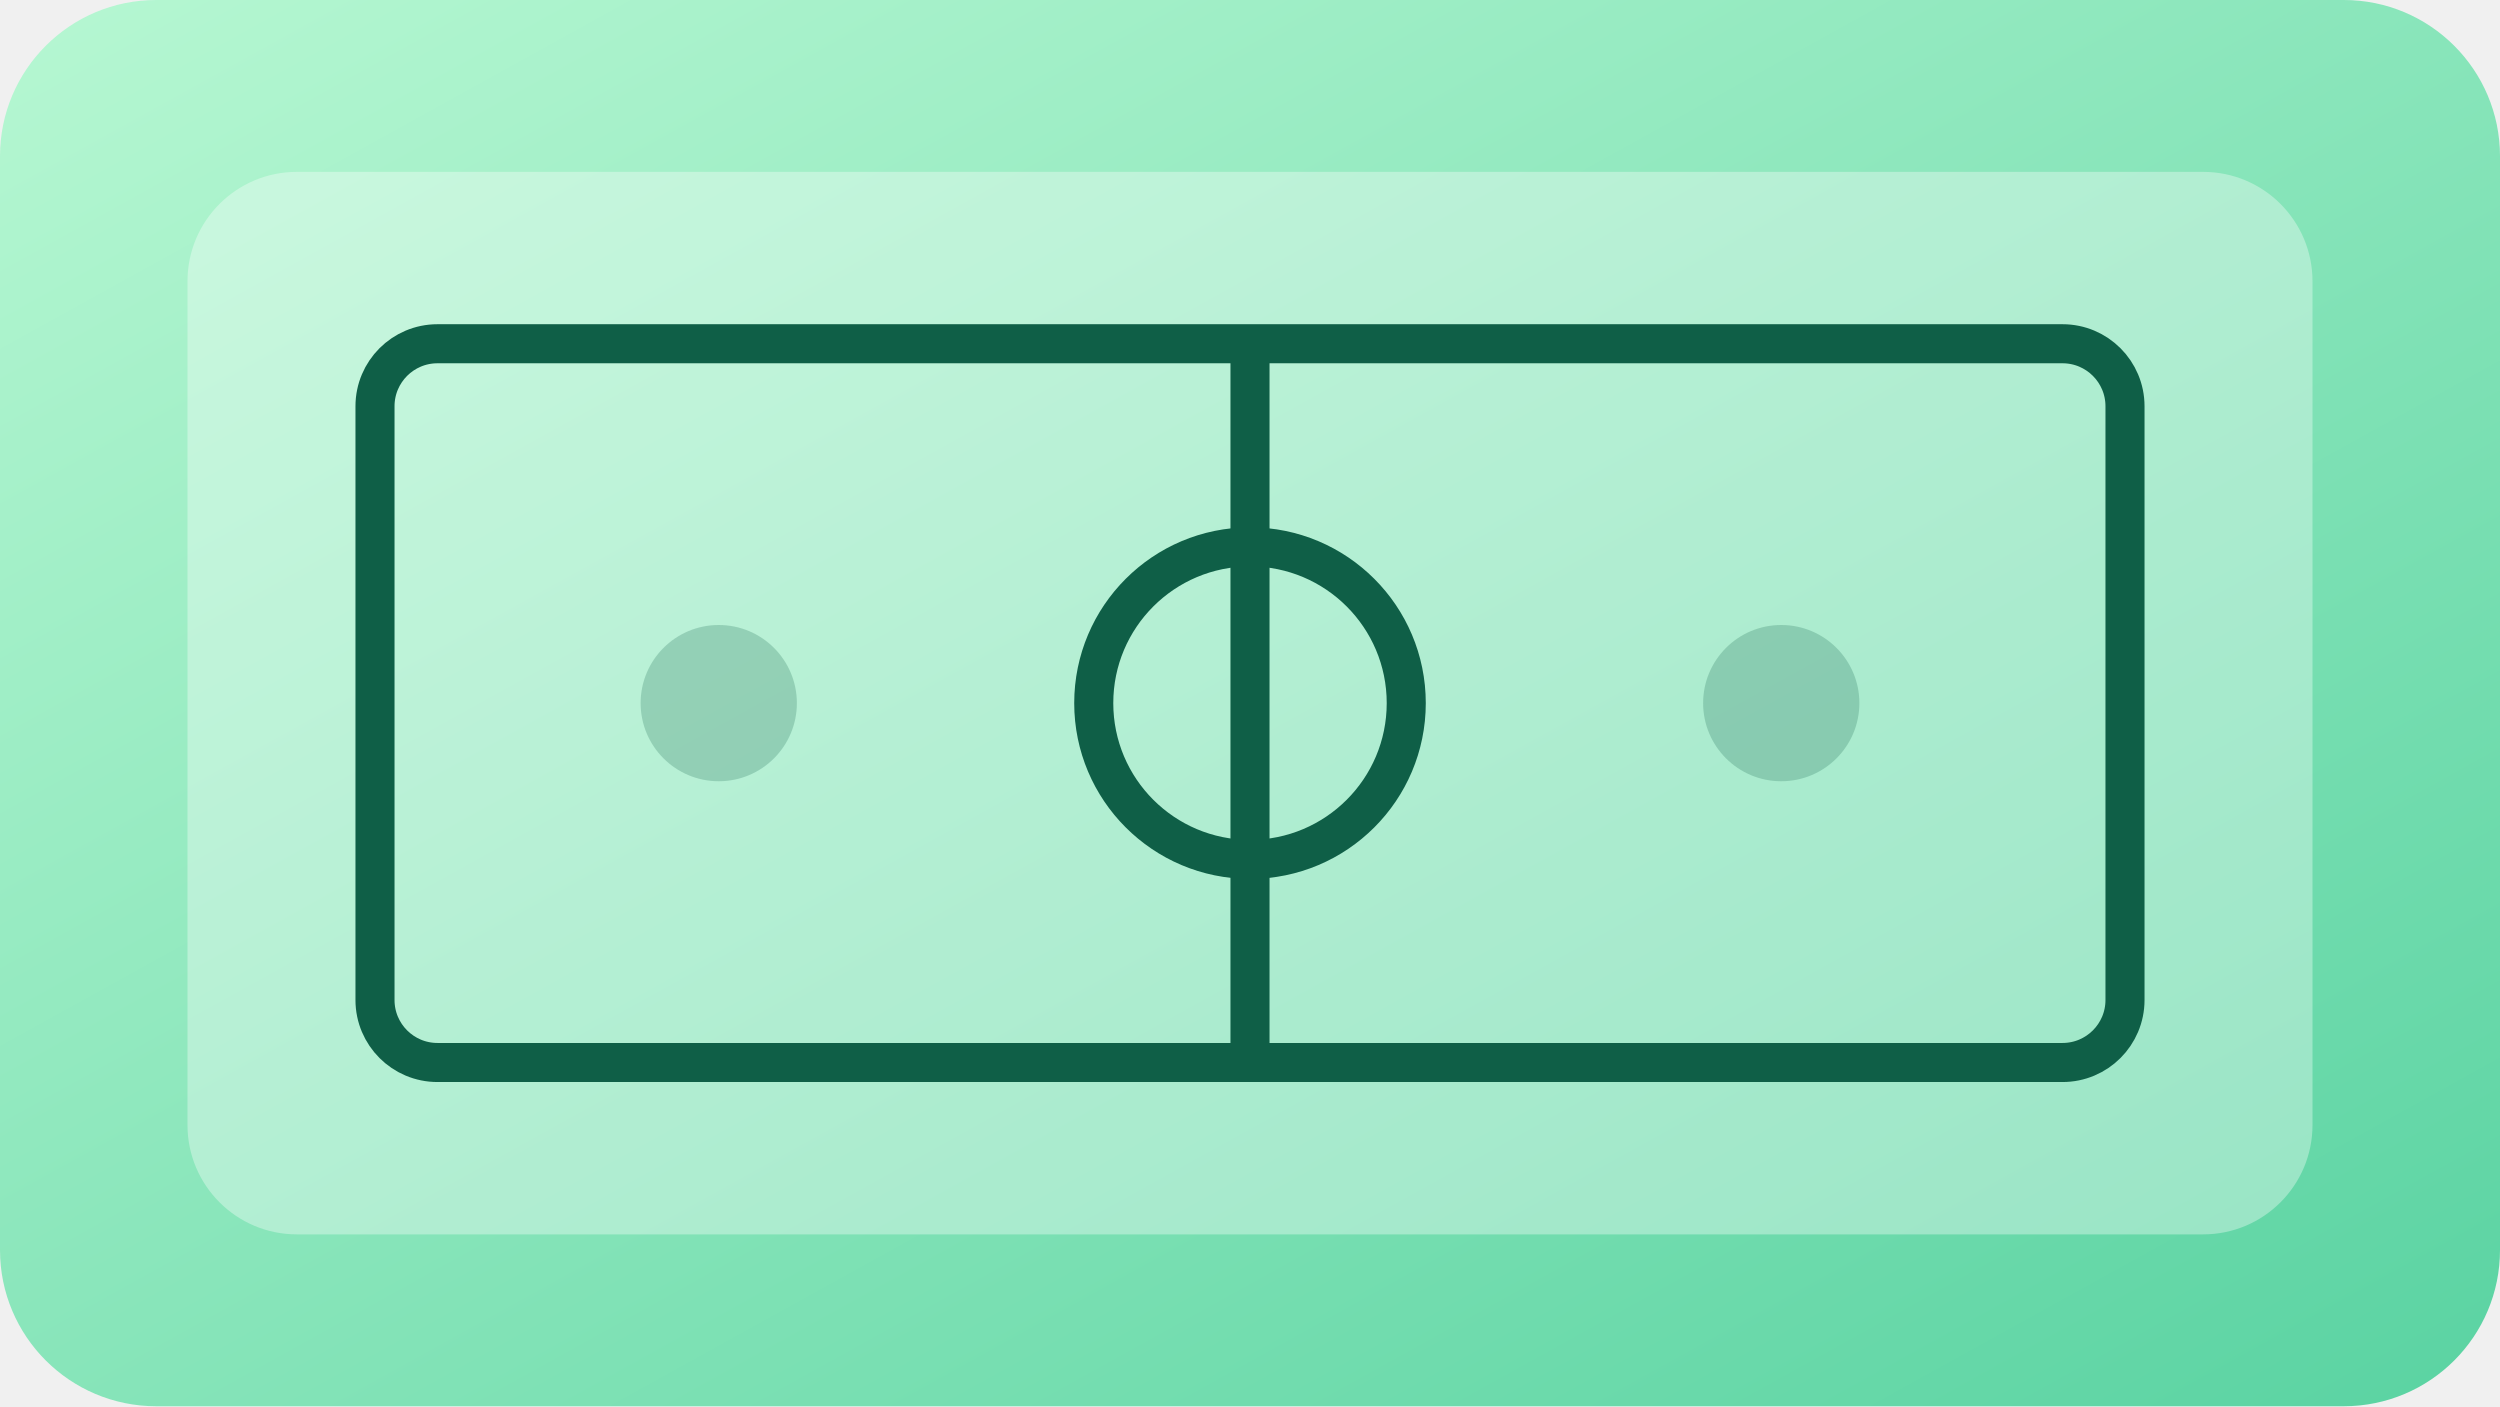
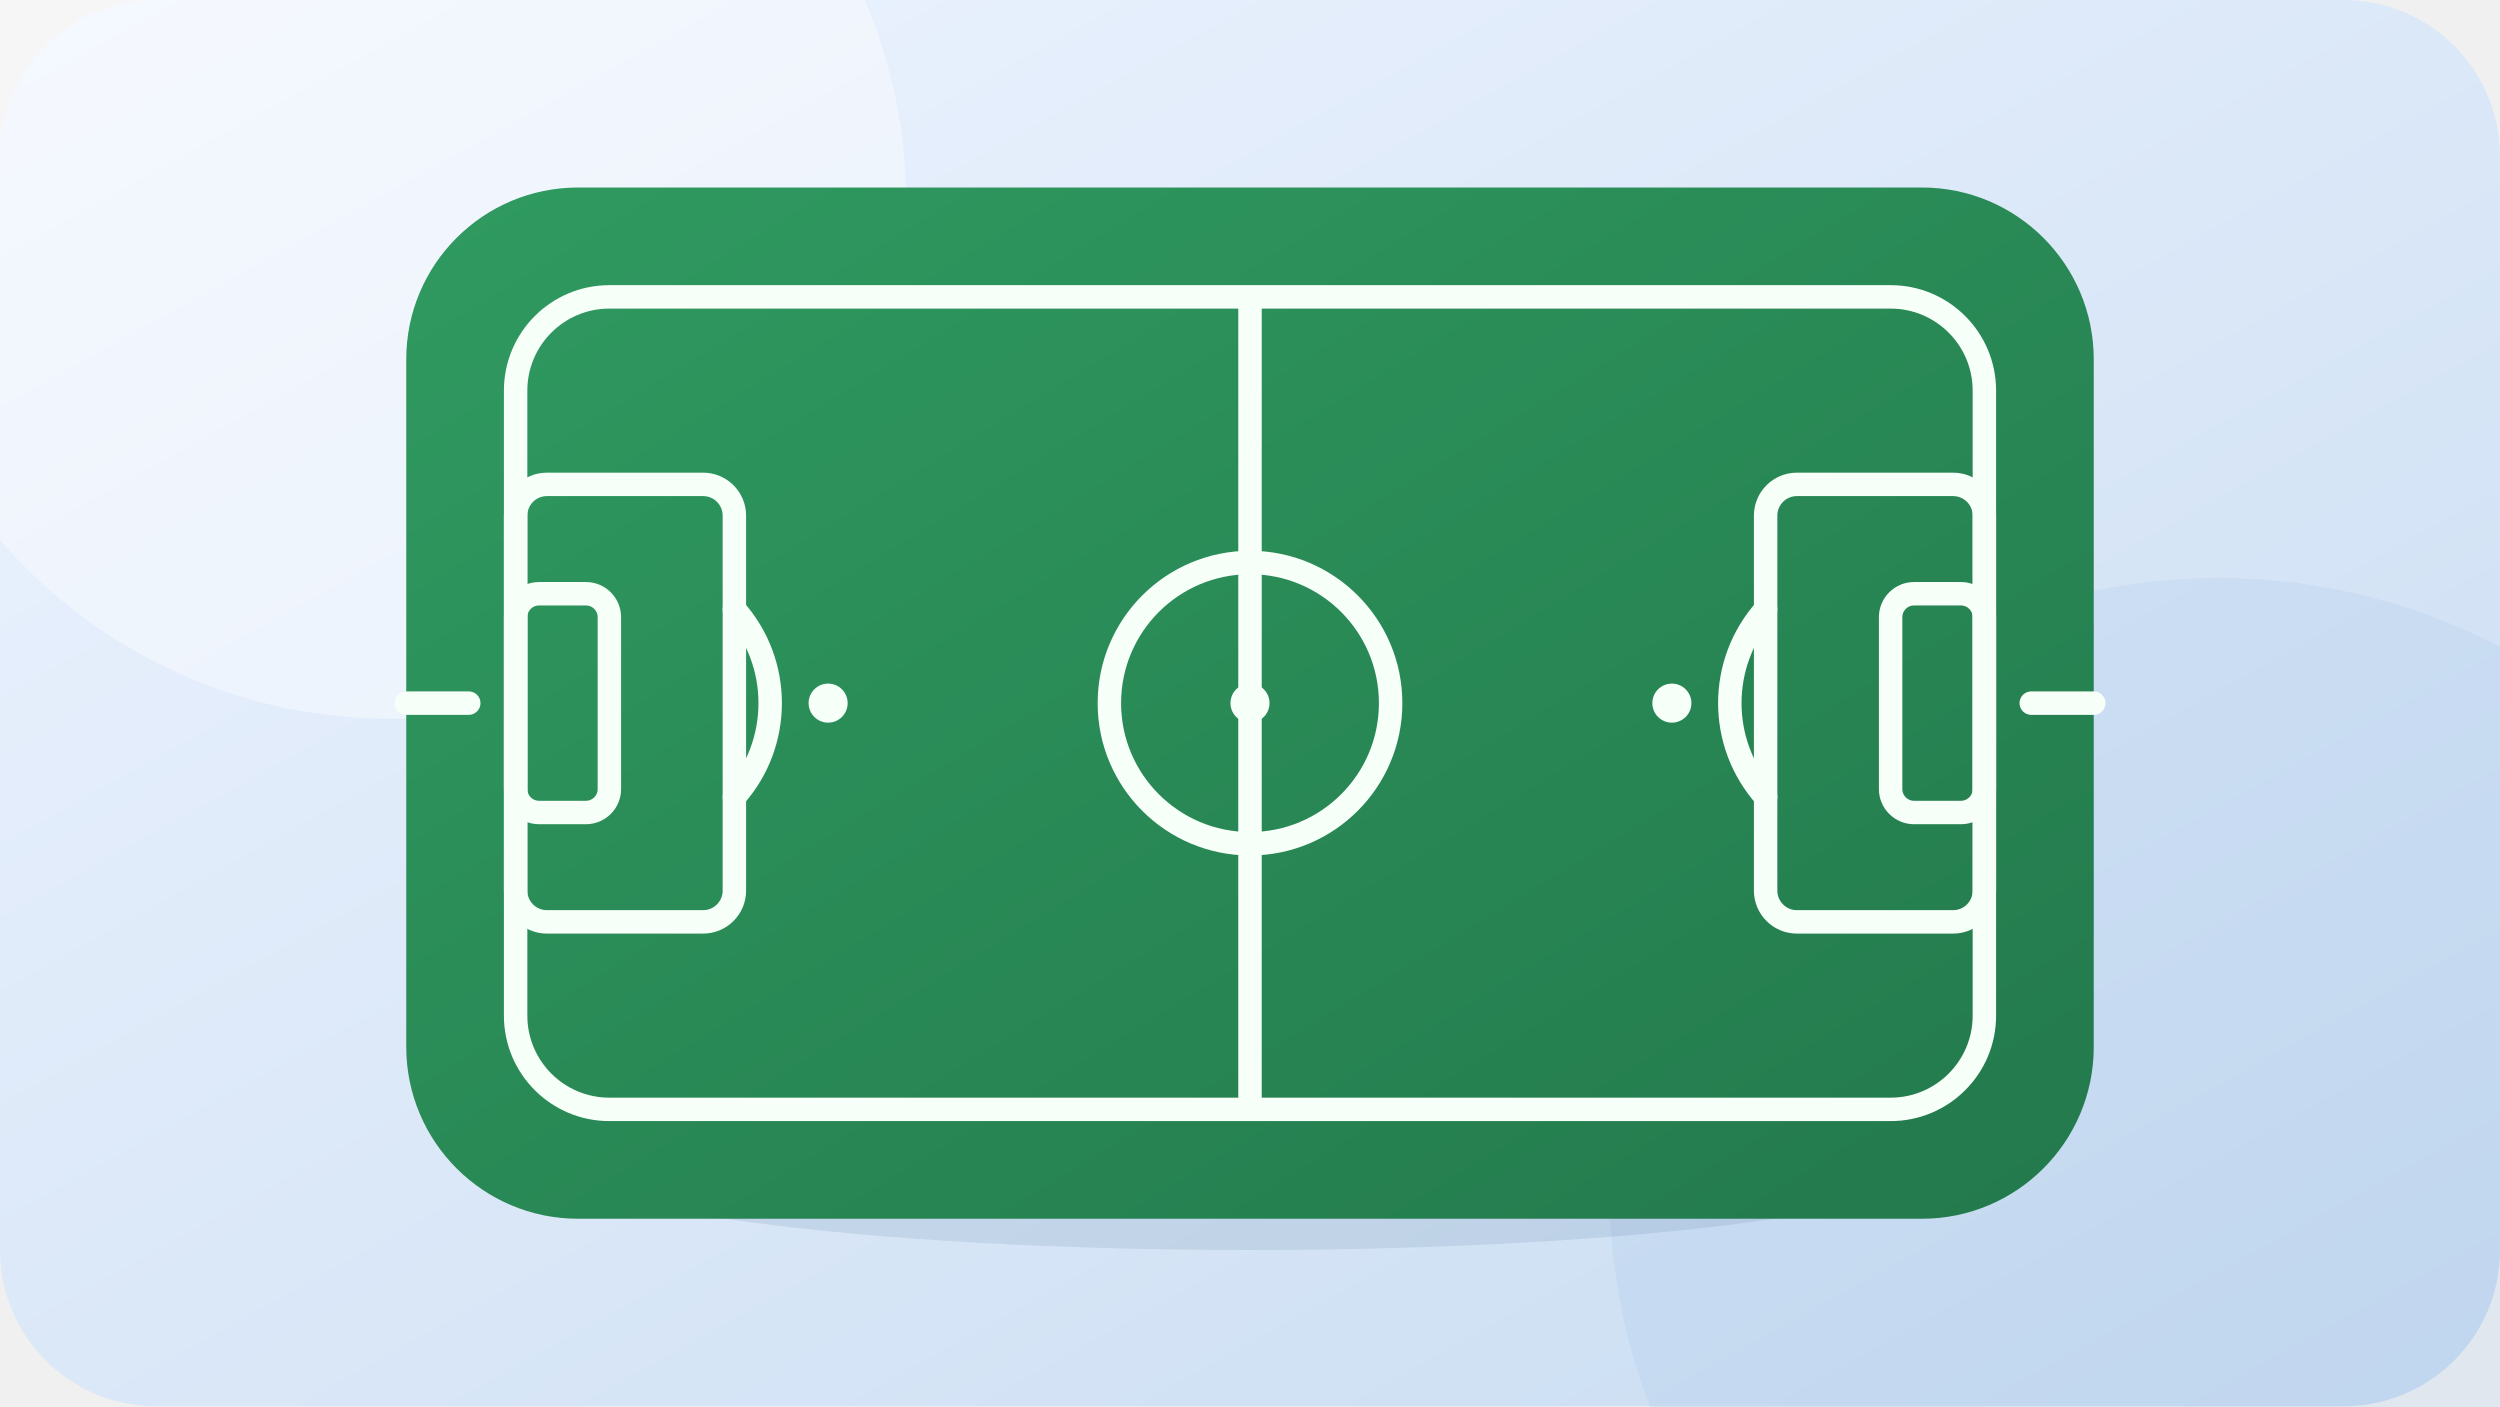
- <svg xmlns="http://www.w3.org/2000/svg" viewBox="0 0 320 180" role="img" aria-label="Football illustration">
+ <svg xmlns="http://www.w3.org/2000/svg" viewBox="0 0 320 180" role="img" aria-label="Football pitch illustration">
  <defs>
-     <linearGradient id="bg" x1="0" y1="0" x2="1" y2="1">
-       <stop offset="0" stop-color="#b6f7d2" />
-       <stop offset="1" stop-color="#5ad3a2" />
+     <linearGradient id="football-bg" x1="0" y1="0" x2="1" y2="1">
+       <stop offset="0" stop-color="#eef4ff" />
+       <stop offset="1" stop-color="#c8dcf1" />
+     </linearGradient>
+     <linearGradient id="football-pitch" x1="0" y1="0" x2="1" y2="1">
+       <stop offset="0" stop-color="#2f9a60" />
+       <stop offset="1" stop-color="#23794c" />
    </linearGradient>
  </defs>
-   <rect width="320" height="180" rx="20" fill="url(#bg)" />
-   <rect x="24" y="22" width="272" height="136" rx="14" fill="#ffffff" fill-opacity="0.35" />
-   <rect x="48" y="44" width="224" height="92" rx="8" fill="none" stroke="#0f5f47" stroke-width="5" />
-   <line x1="160" y1="44" x2="160" y2="136" stroke="#0f5f47" stroke-width="5" />
-   <circle cx="160" cy="90" r="20" fill="none" stroke="#0f5f47" stroke-width="5" />
-   <circle cx="92" cy="90" r="10" fill="#0f5f47" fill-opacity="0.22" />
-   <circle cx="228" cy="90" r="10" fill="#0f5f47" fill-opacity="0.22" />
+   <rect width="320" height="180" rx="20" fill="url(#football-bg)" />
+   <circle cx="50" cy="26" r="66" fill="#ffffff" fill-opacity="0.4" />
+   <circle cx="284" cy="152" r="78" fill="#9fc0e4" fill-opacity="0.18" />
+   <ellipse cx="160" cy="148" rx="90" ry="12" fill="#4e6f90" fill-opacity="0.14" />
+   <rect x="52" y="24" width="216" height="132" rx="22" fill="url(#football-pitch)" />
+   <rect x="66" y="38" width="188" height="104" rx="12" fill="none" stroke="#f7fff9" stroke-width="3" />
+   <line x1="160" y1="38" x2="160" y2="142" stroke="#f7fff9" stroke-width="3" />
+   <circle cx="160" cy="90" r="18" fill="none" stroke="#f7fff9" stroke-width="3" />
+   <circle cx="160" cy="90" r="2.5" fill="#f7fff9" />
+   <rect x="66" y="62" width="28" height="56" rx="4" fill="none" stroke="#f7fff9" stroke-width="3" />
+   <rect x="226" y="62" width="28" height="56" rx="4" fill="none" stroke="#f7fff9" stroke-width="3" />
+   <rect x="66" y="76" width="12" height="28" rx="3" fill="none" stroke="#f7fff9" stroke-width="3" />
+   <rect x="242" y="76" width="12" height="28" rx="3" fill="none" stroke="#f7fff9" stroke-width="3" />
+   <circle cx="106" cy="90" r="2.5" fill="#f7fff9" />
+   <circle cx="214" cy="90" r="2.5" fill="#f7fff9" />
+   <path d="M94 78a18 18 0 0 1 0 24" fill="none" stroke="#f7fff9" stroke-width="3" stroke-linecap="round" />
+   <path d="M226 78a18 18 0 0 0 0 24" fill="none" stroke="#f7fff9" stroke-width="3" stroke-linecap="round" />
+   <path d="M52 90h8M260 90h8" stroke="#f7fff9" stroke-width="3" stroke-linecap="round" />
</svg>
